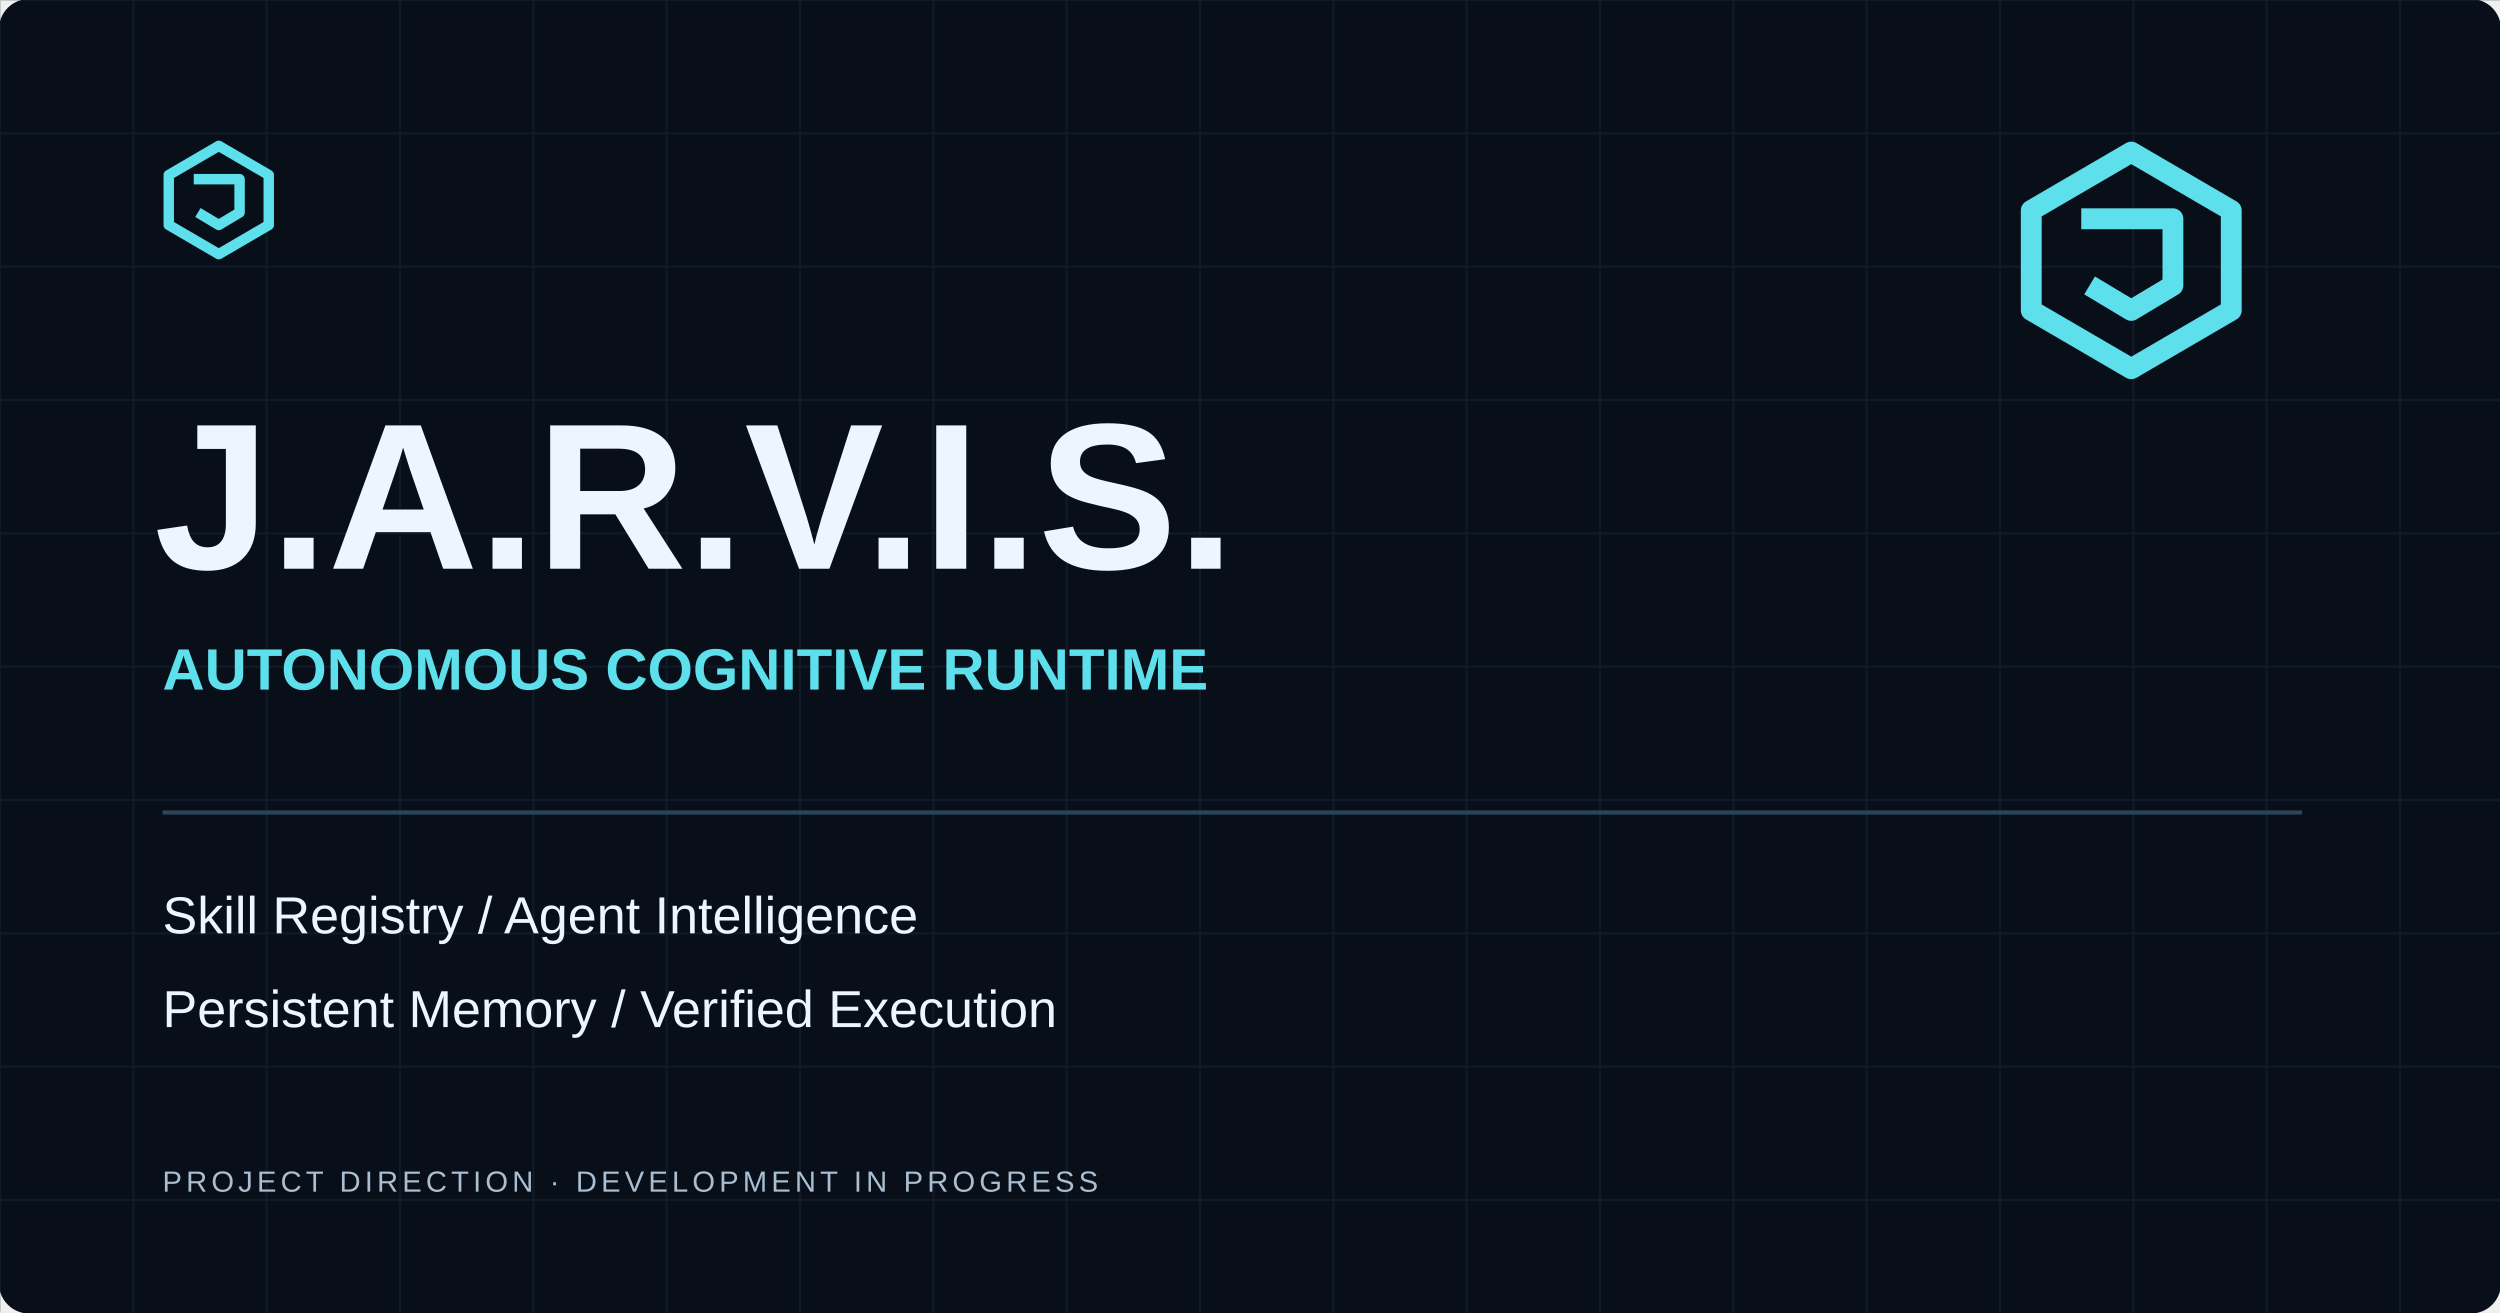
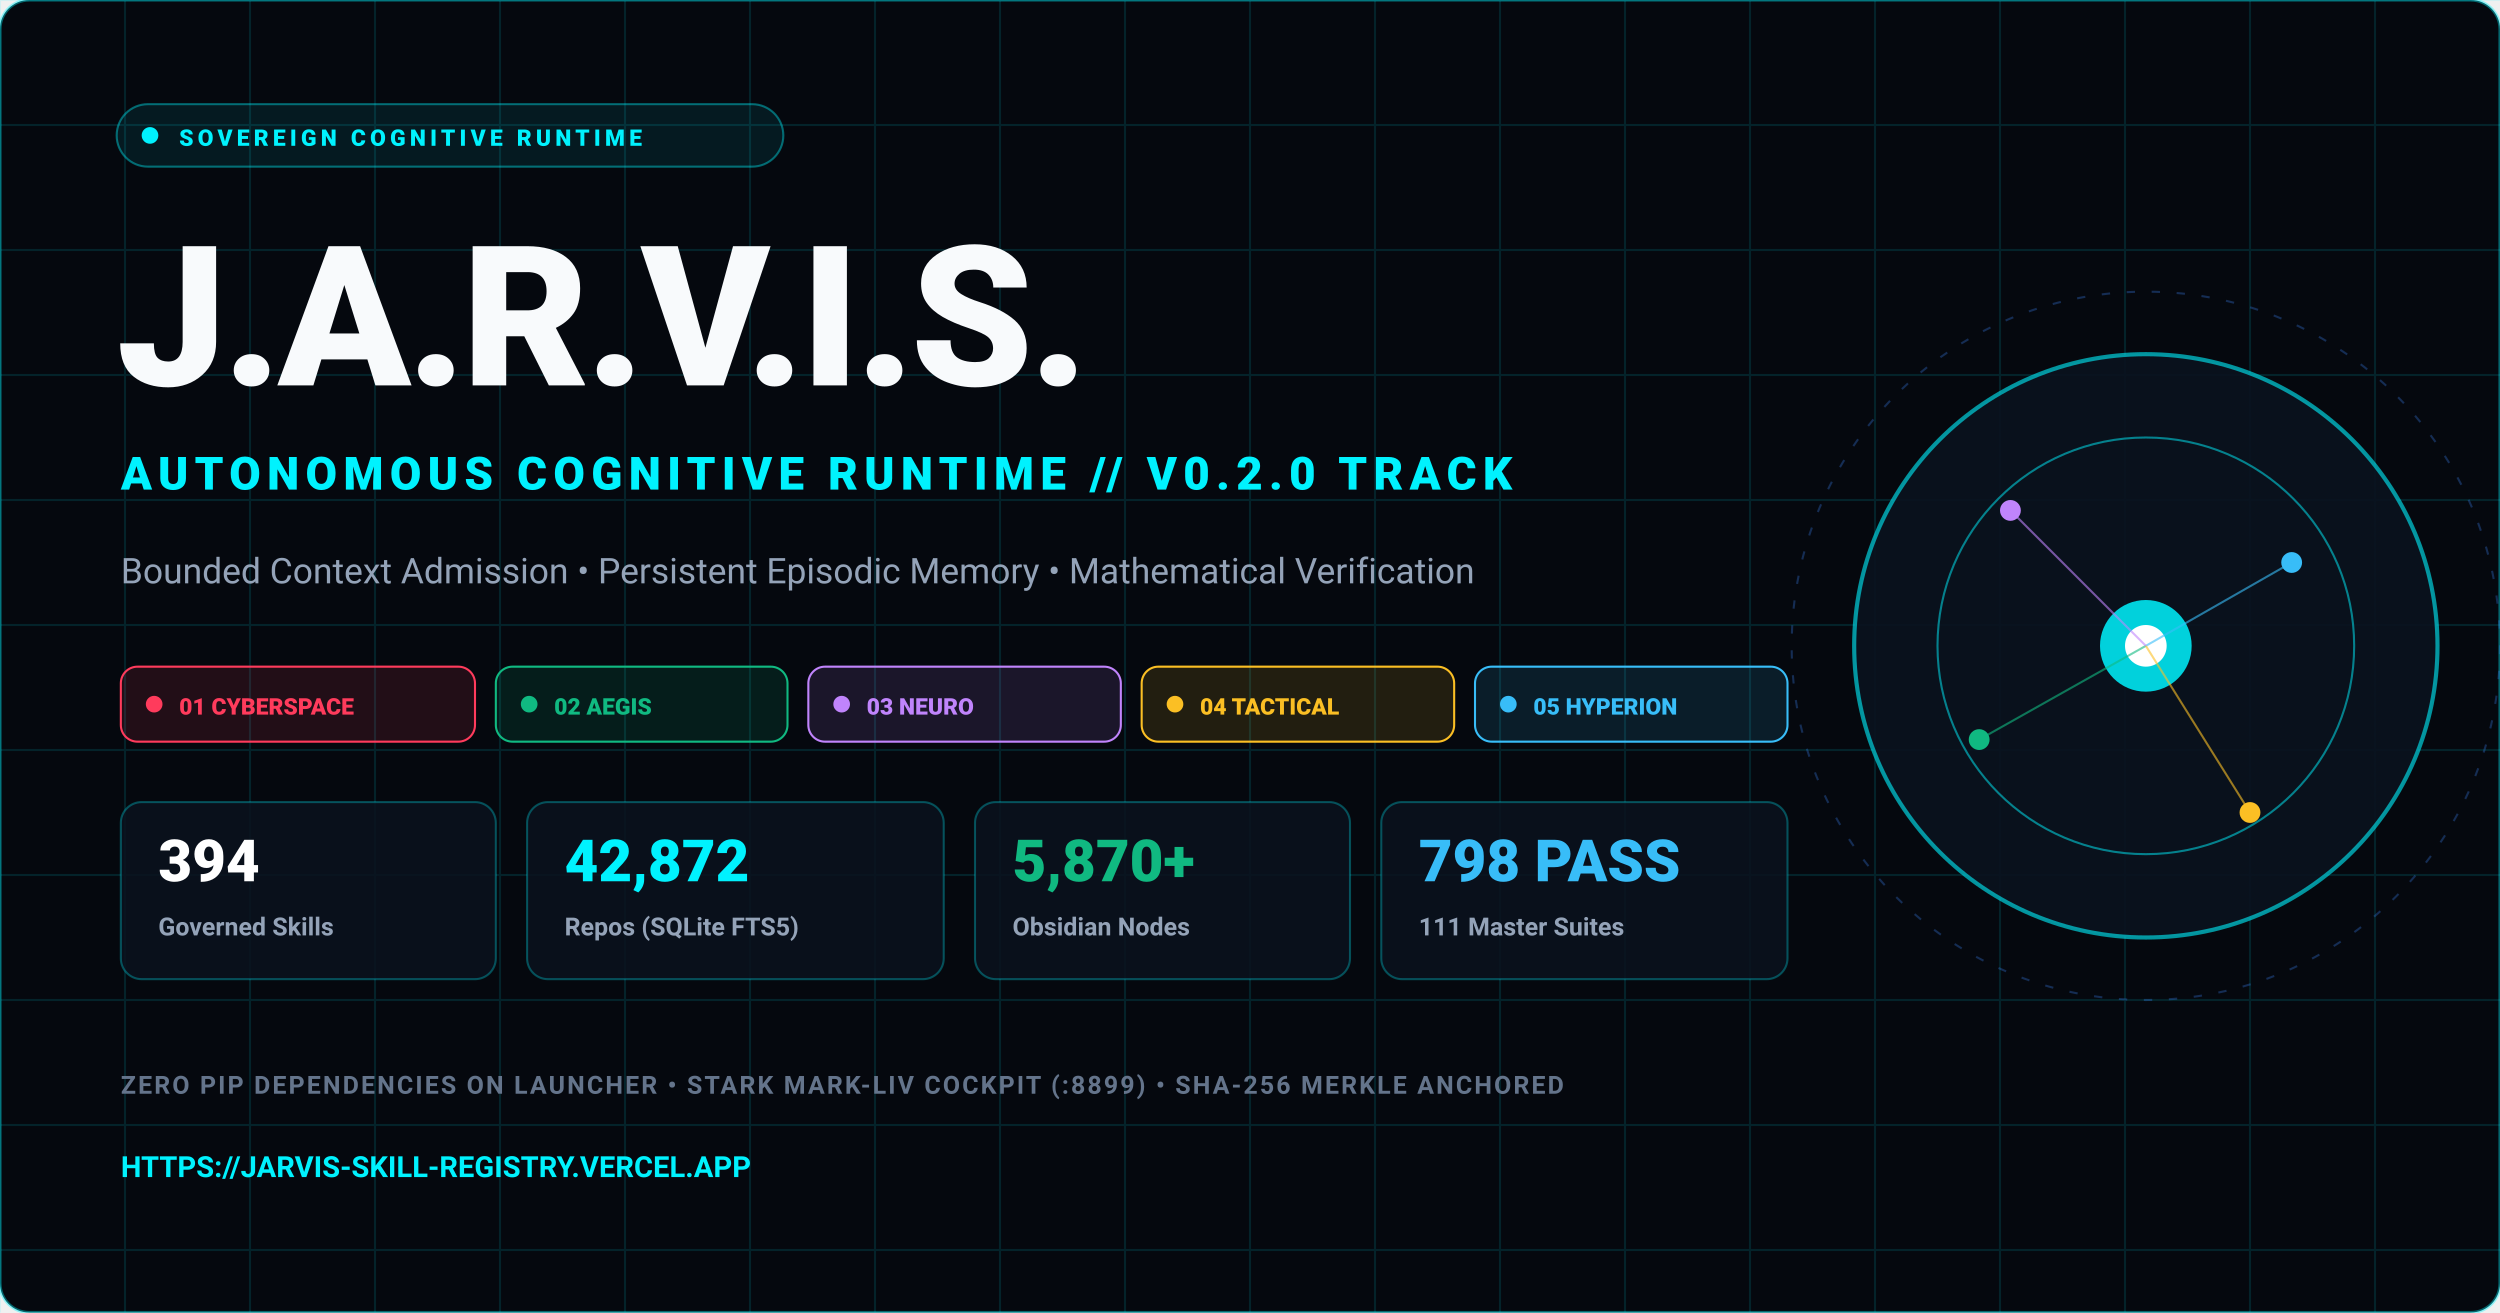
<svg xmlns="http://www.w3.org/2000/svg" width="1200" height="630" viewBox="0 0 1200 630" role="img" aria-labelledby="title desc">
-   <g font-family="Segoe UI, Arial, sans-serif">
-     <rect x="0" y="0" width="1200" height="630" rx="14" fill="#080f19" stroke="#080f19" />
-     <g opacity="0.22">
-       <path d="M0 0 V630" fill="none" stroke="#2b455d" stroke-width="1" />
-       <path d="M64 0 V630" fill="none" stroke="#2b455d" stroke-width="1" />
-       <path d="M128 0 V630" fill="none" stroke="#2b455d" stroke-width="1" />
-       <path d="M192 0 V630" fill="none" stroke="#2b455d" stroke-width="1" />
-       <path d="M256 0 V630" fill="none" stroke="#2b455d" stroke-width="1" />
-       <path d="M320 0 V630" fill="none" stroke="#2b455d" stroke-width="1" />
-       <path d="M384 0 V630" fill="none" stroke="#2b455d" stroke-width="1" />
-       <path d="M448 0 V630" fill="none" stroke="#2b455d" stroke-width="1" />
-       <path d="M512 0 V630" fill="none" stroke="#2b455d" stroke-width="1" />
-       <path d="M576 0 V630" fill="none" stroke="#2b455d" stroke-width="1" />
-       <path d="M640 0 V630" fill="none" stroke="#2b455d" stroke-width="1" />
-       <path d="M704 0 V630" fill="none" stroke="#2b455d" stroke-width="1" />
-       <path d="M768 0 V630" fill="none" stroke="#2b455d" stroke-width="1" />
-       <path d="M832 0 V630" fill="none" stroke="#2b455d" stroke-width="1" />
-       <path d="M896 0 V630" fill="none" stroke="#2b455d" stroke-width="1" />
-       <path d="M960 0 V630" fill="none" stroke="#2b455d" stroke-width="1" />
-       <path d="M1024 0 V630" fill="none" stroke="#2b455d" stroke-width="1" />
-       <path d="M1088 0 V630" fill="none" stroke="#2b455d" stroke-width="1" />
-       <path d="M1152 0 V630" fill="none" stroke="#2b455d" stroke-width="1" />
-       <path d="M0 0 H1200" fill="none" stroke="#2b455d" stroke-width="1" />
-       <path d="M0 64 H1200" fill="none" stroke="#2b455d" stroke-width="1" />
-       <path d="M0 128 H1200" fill="none" stroke="#2b455d" stroke-width="1" />
-       <path d="M0 192 H1200" fill="none" stroke="#2b455d" stroke-width="1" />
-       <path d="M0 256 H1200" fill="none" stroke="#2b455d" stroke-width="1" />
-       <path d="M0 320 H1200" fill="none" stroke="#2b455d" stroke-width="1" />
-       <path d="M0 384 H1200" fill="none" stroke="#2b455d" stroke-width="1" />
-       <path d="M0 448 H1200" fill="none" stroke="#2b455d" stroke-width="1" />
-       <path d="M0 512 H1200" fill="none" stroke="#2b455d" stroke-width="1" />
-       <path d="M0 576 H1200" fill="none" stroke="#2b455d" stroke-width="1" />
+   <g font-family="-apple-system, BlinkMacSystemFont, 'Segoe UI', Roboto, Helvetica, Arial, sans-serif">
+     <rect width="1200" height="630" fill="#05080e" rx="14" stroke="#00f2fe" stroke-width="1.5" stroke-opacity="0.4" />
+     <g opacity="0.12">
+       <path d="M0 0 V630 M60 0 V630 M120 0 V630 M180 0 V630 M240 0 V630 M300 0 V630 M360 0 V630 M420 0 V630 M480 0 V630 M540 0 V630 M600 0 V630 M660 0 V630 M720 0 V630 M780 0 V630 M840 0 V630 M900 0 V630 M960 0 V630 M1020 0 V630 M1080 0 V630 M1140 0 V630" fill="none" stroke="#00f2fe" stroke-width="1" />
+       <path d="M0 0 H1200 M0 60 H1200 M0 120 H1200 M0 180 H1200 M0 240 H1200 M0 300 H1200 M0 360 H1200 M0 420 H1200 M0 480 H1200 M0 540 H1200 M0 600 H1200" fill="none" stroke="#00f2fe" stroke-width="1" />
    </g>
-     <g transform="translate(73 64) scale(2)" stroke="#5de0ec" fill="none" stroke-width="2.5" stroke-linejoin="round">
-       <path d="M16 3 L28 10 V22 L16 29 L4 22 V10 Z" />
-       <path d="M10 11 H21 V19 L16 22 L11 19" />
+     <rect x="56" y="50" width="320" height="30" rx="15" fill="rgba(0, 242, 254, 0.08)" stroke="#00f2fe" stroke-width="1" stroke-opacity="0.4" />
+     <circle cx="72" cy="65" r="4" fill="#00f2fe" />
+     <text x="86" y="70" font-size="11" fill="#00f2fe" font-weight="800" letter-spacing="2">SOVEREIGN COGNITIVE RUNTIME</text>
+     <text x="56" y="185" font-size="94" fill="#f8fafc" font-weight="900" letter-spacing="-2">J.A.R.V.I.S.</text>
+     <text x="58" y="235" font-size="22" fill="#00f2fe" font-weight="800" letter-spacing="3">AUTONOMOUS COGNITIVE RUNTIME // V0.2.0 TRACK</text>
+     <text x="58" y="280" font-size="17" fill="#94a3b8" font-weight="400">Bounded Context Admission • Persistent Episodic Memory • Mathematical Verification</text>
+     <g transform="translate(58, 320)">
+       <rect x="0" y="0" width="170" height="36" rx="8" fill="rgba(255, 59, 92, 0.12)" stroke="#ff3b5c" stroke-width="1" />
+       <circle cx="16" cy="18" r="4" fill="#ff3b5c" />
+       <text x="28" y="23" font-size="11" fill="#ff3b5c" font-weight="800">01 CYBERSPACE</text>
+       <rect x="180" y="0" width="140" height="36" rx="8" fill="rgba(16, 185, 129, 0.12)" stroke="#10b981" stroke-width="1" />
+       <circle cx="196" cy="18" r="4" fill="#10b981" />
+       <text x="208" y="23" font-size="11" fill="#10b981" font-weight="800">02 AEGIS</text>
+       <rect x="330" y="0" width="150" height="36" rx="8" fill="rgba(192, 132, 252, 0.12)" stroke="#c084fc" stroke-width="1" />
+       <circle cx="346" cy="18" r="4" fill="#c084fc" />
+       <text x="358" y="23" font-size="11" fill="#c084fc" font-weight="800">03 NEURO</text>
+       <rect x="490" y="0" width="150" height="36" rx="8" fill="rgba(251, 191, 36, 0.12)" stroke="#fbbf24" stroke-width="1" />
+       <circle cx="506" cy="18" r="4" fill="#fbbf24" />
+       <text x="518" y="23" font-size="11" fill="#fbbf24" font-weight="800">04 TACTICAL</text>
+       <rect x="650" y="0" width="150" height="36" rx="8" fill="rgba(56, 189, 248, 0.12)" stroke="#38bdf8" stroke-width="1" />
+       <circle cx="666" cy="18" r="4" fill="#38bdf8" />
+       <text x="678" y="23" font-size="11" fill="#38bdf8" font-weight="800">05 HYPERION</text>
    </g>
-     <text x="74" y="273" font-size="100" fill="#edf5ff" font-weight="600">J.A.R.V.I.S.</text>
-     <text x="78" y="331" font-size="28" fill="#5de0ec" font-weight="600">AUTONOMOUS COGNITIVE RUNTIME</text>
-     <path d="M78 390 H1105" fill="none" stroke="#2b455d" stroke-width="2" />
-     <text x="78" y="448" font-size="25" fill="#edf5ff" font-weight="400">Skill Registry  /  Agent Intelligence</text>
-     <text x="78" y="493" font-size="25" fill="#edf5ff" font-weight="400">Persistent Memory  /  Verified Execution</text>
-     <text x="78" y="572" font-size="14" fill="#a9bfd1" font-weight="400" letter-spacing="2">PROJECT DIRECTION · DEVELOPMENT IN PROGRESS</text>
-     <g transform="translate(959 61) scale(4)" stroke="#5de0ec" fill="none" stroke-width="2.5" stroke-linejoin="round">
-       <path d="M16 3 L28 10 V22 L16 29 L4 22 V10 Z" />
-       <path d="M10 11 H21 V19 L16 22 L11 19" />
+     <g transform="translate(58, 385)">
+       <rect x="0" y="0" width="180" height="85" rx="10" fill="rgba(10, 18, 30, 0.85)" stroke="#00f2fe" stroke-width="1" stroke-opacity="0.3" />
+       <text x="18" y="38" font-size="28" fill="#ffffff" font-weight="800">394</text>
+       <text x="18" y="64" font-size="12" fill="#94a3b8" font-weight="600">Governed Skills</text>
+       <rect x="195" y="0" width="200" height="85" rx="10" fill="rgba(10, 18, 30, 0.85)" stroke="#00f2fe" stroke-width="1" stroke-opacity="0.3" />
+       <text x="213" y="38" font-size="28" fill="#00f2fe" font-weight="800">42,872</text>
+       <text x="213" y="64" font-size="12" fill="#94a3b8" font-weight="600">Repos (SQLite FTS5)</text>
+       <rect x="410" y="0" width="180" height="85" rx="10" fill="rgba(10, 18, 30, 0.85)" stroke="#00f2fe" stroke-width="1" stroke-opacity="0.3" />
+       <text x="428" y="38" font-size="28" fill="#10b981" font-weight="800">5,870+</text>
+       <text x="428" y="64" font-size="12" fill="#94a3b8" font-weight="600">Obsidian Nodes</text>
+       <rect x="605" y="0" width="195" height="85" rx="10" fill="rgba(10, 18, 30, 0.85)" stroke="#00f2fe" stroke-width="1" stroke-opacity="0.3" />
+       <text x="623" y="38" font-size="28" fill="#38bdf8" font-weight="800">798 PASS</text>
+       <text x="623" y="64" font-size="12" fill="#94a3b8" font-weight="600">111 Master Suites</text>
+     </g>
+     <text x="58" y="525" font-size="12" fill="#64748b" font-weight="600" letter-spacing="1">ZERO PIP DEPENDENCIES ON LAUNCHER • STARK MARK-LIV COCKPIT (:8899) • SHA-256 MERKLE ANCHORED</text>
+     <text x="58" y="565" font-size="14" fill="#00f2fe" font-weight="700">HTTPS://JARVIS-SKILL-REGISTRY.VERCEL.APP</text>
+     <g transform="translate(1030, 310)">
+       <circle cx="0" cy="0" r="140" fill="rgba(10, 18, 30, 0.9)" stroke="#00f2fe" stroke-width="2" stroke-opacity="0.6" />
+       <circle cx="0" cy="0" r="170" fill="none" stroke="#3b82f6" stroke-width="1" stroke-opacity="0.3" stroke-dasharray="4 8" />
+       <circle cx="0" cy="0" r="100" fill="none" stroke="#00f2fe" stroke-width="1" stroke-opacity="0.5" />
+       <circle cx="0" cy="0" r="22" fill="#00f2fe" opacity="0.85" />
+       <circle cx="0" cy="0" r="10" fill="#ffffff" />
+       <circle cx="70" cy="-40" r="5" fill="#38bdf8" />
+       <line x1="0" y1="0" x2="70" y2="-40" stroke="#38bdf8" stroke-width="1" opacity="0.6" />
+       <circle cx="-80" cy="45" r="5" fill="#10b981" />
+       <line x1="0" y1="0" x2="-80" y2="45" stroke="#10b981" stroke-width="1" opacity="0.6" />
+       <circle cx="50" cy="80" r="5" fill="#fbbf24" />
+       <line x1="0" y1="0" x2="50" y2="80" stroke="#fbbf24" stroke-width="1" opacity="0.6" />
+       <circle cx="-65" cy="-65" r="5" fill="#c084fc" />
+       <line x1="0" y1="0" x2="-65" y2="-65" stroke="#c084fc" stroke-width="1" opacity="0.6" />
    </g>
  </g>
</svg>
